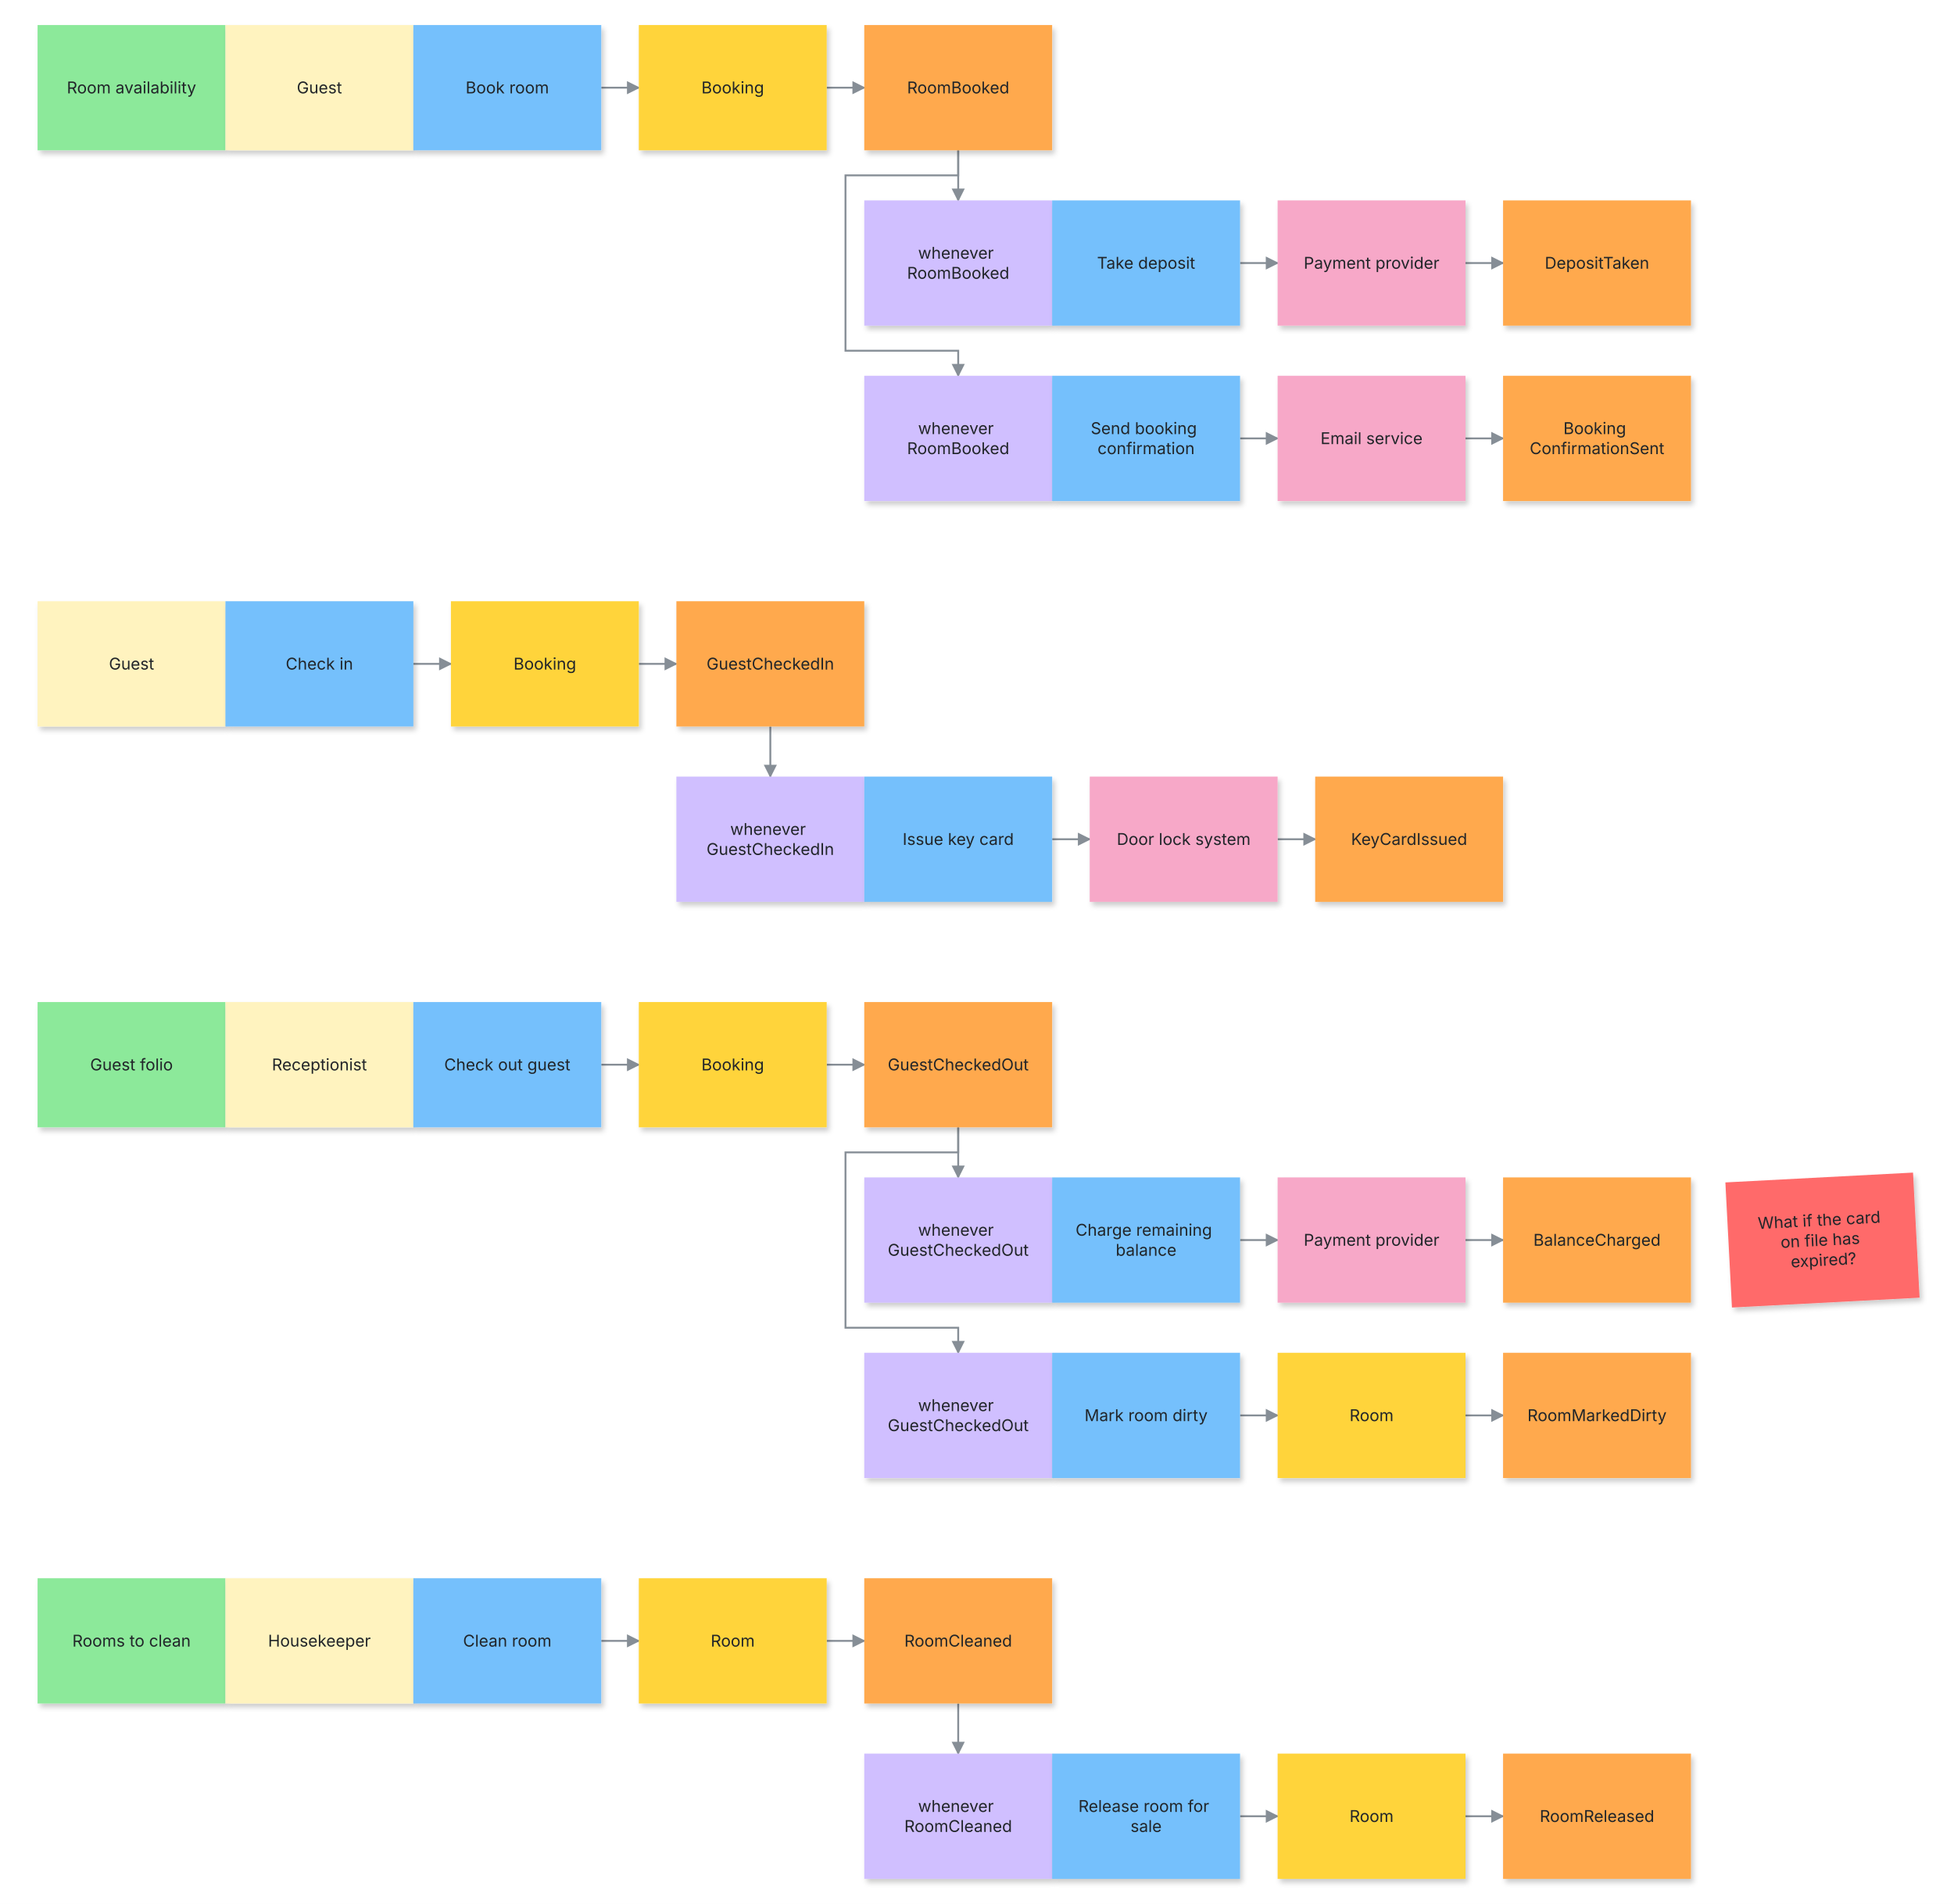
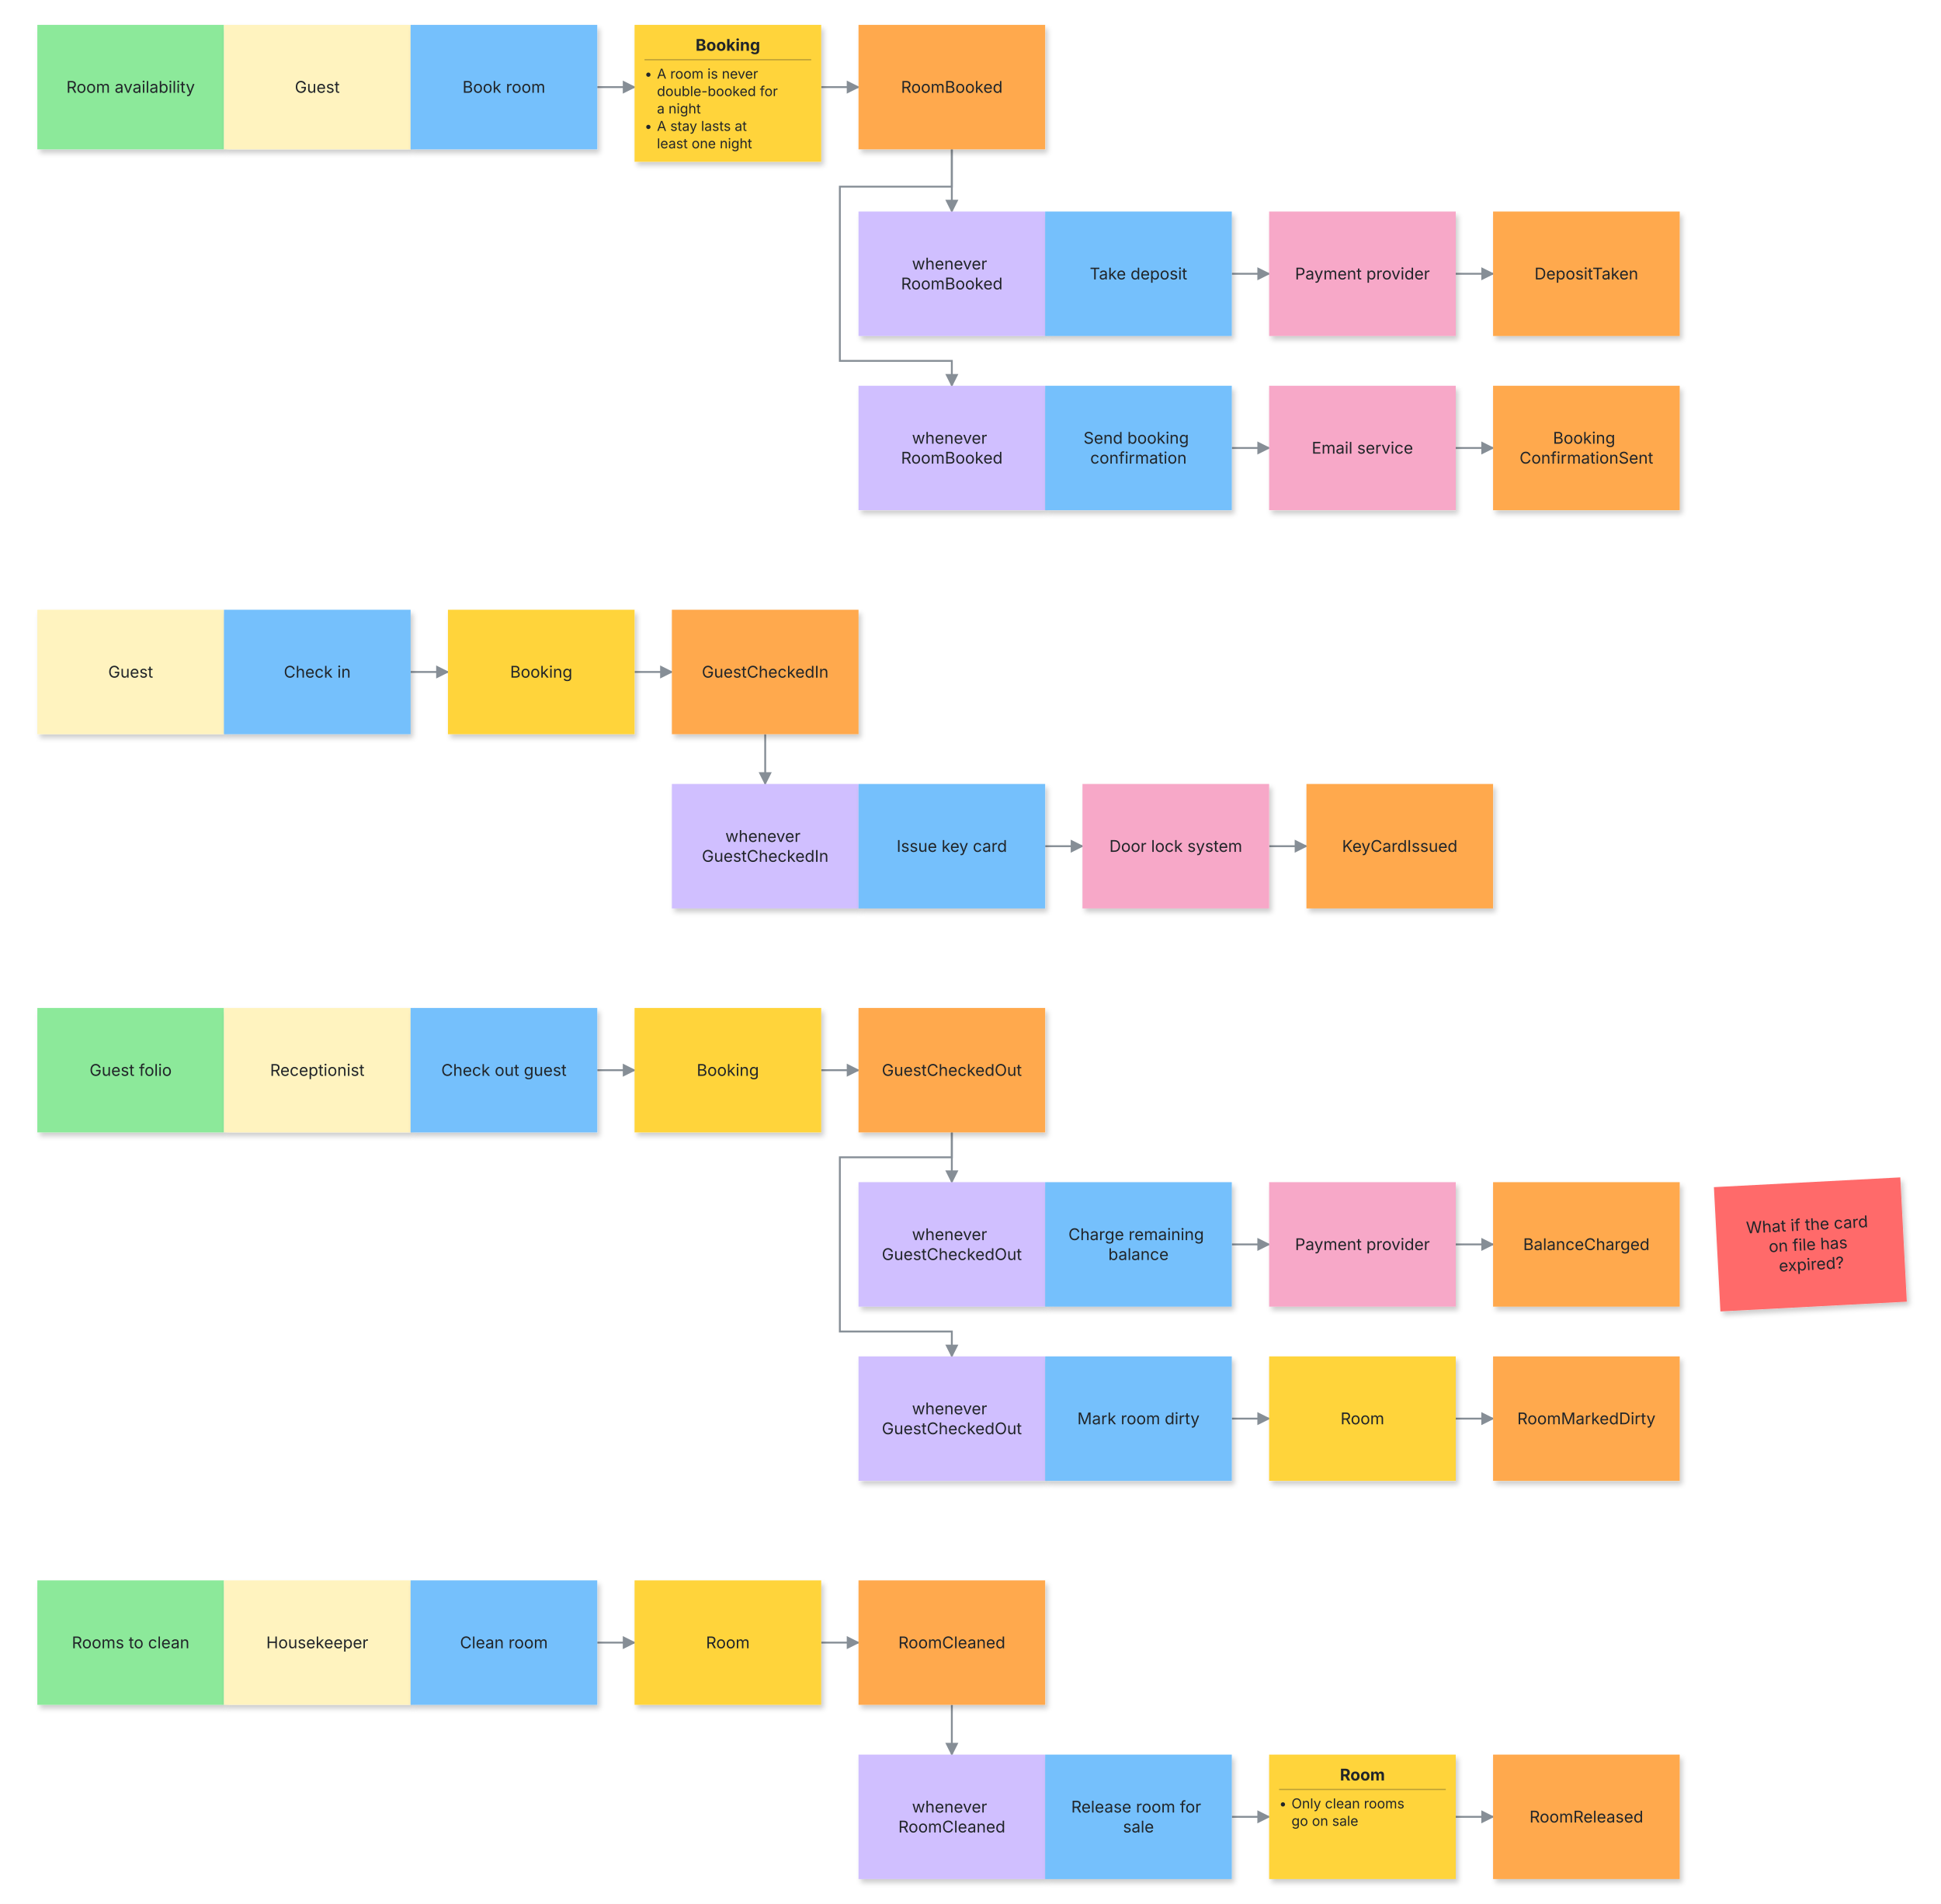
- <svg xmlns="http://www.w3.org/2000/svg" width="1560" height="1520" viewBox="0 0 1560 1520" font-family="system-ui, -apple-system, sans-serif">
+ <svg xmlns="http://www.w3.org/2000/svg" width="1560" height="1530" viewBox="0 0 1560 1530" font-family="system-ui, -apple-system, sans-serif">
  <defs>
    <marker id="arrow" viewBox="0 0 10 10" refX="9" refY="5" markerWidth="7" markerHeight="7" orient="auto-start-reverse">
      <path d="M0 0 L10 5 L0 10 z" fill="#868e96" />
    </marker>
    <marker id="cancel" viewBox="0 0 10 10" refX="9" refY="5" markerWidth="7" markerHeight="7" orient="auto-start-reverse">
      <path d="M0 0 L10 5 L0 10 z" fill="#e03131" />
    </marker>
    <filter id="shadow" x="-10%" y="-10%" width="130%" height="130%">
      <feDropShadow dx="2" dy="3" stdDeviation="2" flood-opacity="0.2" />
    </filter>
  </defs>
  <rect width="100%" height="100%" fill="#ffffff" />
  <path d="M480 70 L510 70" fill="none" stroke="#868e96" stroke-width="1.5" marker-end="url(#arrow)" />
  <path d="M660 70 L690 70" fill="none" stroke="#868e96" stroke-width="1.5" marker-end="url(#arrow)" />
-   <path d="M990 210 L1020 210" fill="none" stroke="#868e96" stroke-width="1.5" marker-end="url(#arrow)" />
-   <path d="M1170 210 L1200 210" fill="none" stroke="#868e96" stroke-width="1.5" marker-end="url(#arrow)" />
-   <path d="M765 120 L765 140 L765 140 L765 160" fill="none" stroke="#868e96" stroke-width="1.5" marker-end="url(#arrow)" />
-   <path d="M990 350 L1020 350" fill="none" stroke="#868e96" stroke-width="1.5" marker-end="url(#arrow)" />
-   <path d="M1170 350 L1200 350" fill="none" stroke="#868e96" stroke-width="1.5" marker-end="url(#arrow)" />
-   <path d="M765 120 L765 140 L675 140 L675 280 L765 280 L765 300" fill="none" stroke="#868e96" stroke-width="1.5" marker-end="url(#arrow)" />
-   <path d="M330 530 L360 530" fill="none" stroke="#868e96" stroke-width="1.5" marker-end="url(#arrow)" />
-   <path d="M510 530 L540 530" fill="none" stroke="#868e96" stroke-width="1.5" marker-end="url(#arrow)" />
-   <path d="M840 670 L870 670" fill="none" stroke="#868e96" stroke-width="1.5" marker-end="url(#arrow)" />
-   <path d="M1020 670 L1050 670" fill="none" stroke="#868e96" stroke-width="1.5" marker-end="url(#arrow)" />
-   <path d="M615 580 L615 600 L615 600 L615 620" fill="none" stroke="#868e96" stroke-width="1.5" marker-end="url(#arrow)" />
-   <path d="M480 850 L510 850" fill="none" stroke="#868e96" stroke-width="1.5" marker-end="url(#arrow)" />
-   <path d="M660 850 L690 850" fill="none" stroke="#868e96" stroke-width="1.5" marker-end="url(#arrow)" />
-   <path d="M990 990 L1020 990" fill="none" stroke="#868e96" stroke-width="1.5" marker-end="url(#arrow)" />
-   <path d="M1170 990 L1200 990" fill="none" stroke="#868e96" stroke-width="1.5" marker-end="url(#arrow)" />
-   <path d="M765 900 L765 920 L765 920 L765 940" fill="none" stroke="#868e96" stroke-width="1.5" marker-end="url(#arrow)" />
-   <path d="M990 1130 L1020 1130" fill="none" stroke="#868e96" stroke-width="1.5" marker-end="url(#arrow)" />
-   <path d="M1170 1130 L1200 1130" fill="none" stroke="#868e96" stroke-width="1.5" marker-end="url(#arrow)" />
-   <path d="M765 900 L765 920 L675 920 L675 1060 L765 1060 L765 1080" fill="none" stroke="#868e96" stroke-width="1.5" marker-end="url(#arrow)" />
-   <path d="M480 1310 L510 1310" fill="none" stroke="#868e96" stroke-width="1.5" marker-end="url(#arrow)" />
-   <path d="M660 1310 L690 1310" fill="none" stroke="#868e96" stroke-width="1.5" marker-end="url(#arrow)" />
-   <path d="M990 1450 L1020 1450" fill="none" stroke="#868e96" stroke-width="1.5" marker-end="url(#arrow)" />
-   <path d="M1170 1450 L1200 1450" fill="none" stroke="#868e96" stroke-width="1.5" marker-end="url(#arrow)" />
-   <path d="M765 1360 L765 1380 L765 1380 L765 1400" fill="none" stroke="#868e96" stroke-width="1.5" marker-end="url(#arrow)" />
+   <path d="M990 220 L1020 220" fill="none" stroke="#868e96" stroke-width="1.5" marker-end="url(#arrow)" />
+   <path d="M1170 220 L1200 220" fill="none" stroke="#868e96" stroke-width="1.5" marker-end="url(#arrow)" />
+   <path d="M765 120 L765 150 L765 150 L765 170" fill="none" stroke="#868e96" stroke-width="1.5" marker-end="url(#arrow)" />
+   <path d="M990 360 L1020 360" fill="none" stroke="#868e96" stroke-width="1.5" marker-end="url(#arrow)" />
+   <path d="M1170 360 L1200 360" fill="none" stroke="#868e96" stroke-width="1.5" marker-end="url(#arrow)" />
+   <path d="M765 120 L765 150 L675 150 L675 290 L765 290 L765 310" fill="none" stroke="#868e96" stroke-width="1.5" marker-end="url(#arrow)" />
+   <path d="M330 540 L360 540" fill="none" stroke="#868e96" stroke-width="1.5" marker-end="url(#arrow)" />
+   <path d="M510 540 L540 540" fill="none" stroke="#868e96" stroke-width="1.5" marker-end="url(#arrow)" />
+   <path d="M840 680 L870 680" fill="none" stroke="#868e96" stroke-width="1.5" marker-end="url(#arrow)" />
+   <path d="M1020 680 L1050 680" fill="none" stroke="#868e96" stroke-width="1.5" marker-end="url(#arrow)" />
+   <path d="M615 590 L615 610 L615 610 L615 630" fill="none" stroke="#868e96" stroke-width="1.5" marker-end="url(#arrow)" />
+   <path d="M480 860 L510 860" fill="none" stroke="#868e96" stroke-width="1.5" marker-end="url(#arrow)" />
+   <path d="M660 860 L690 860" fill="none" stroke="#868e96" stroke-width="1.5" marker-end="url(#arrow)" />
+   <path d="M990 1000 L1020 1000" fill="none" stroke="#868e96" stroke-width="1.5" marker-end="url(#arrow)" />
+   <path d="M1170 1000 L1200 1000" fill="none" stroke="#868e96" stroke-width="1.5" marker-end="url(#arrow)" />
+   <path d="M765 910 L765 930 L765 930 L765 950" fill="none" stroke="#868e96" stroke-width="1.5" marker-end="url(#arrow)" />
+   <path d="M990 1140 L1020 1140" fill="none" stroke="#868e96" stroke-width="1.5" marker-end="url(#arrow)" />
+   <path d="M1170 1140 L1200 1140" fill="none" stroke="#868e96" stroke-width="1.5" marker-end="url(#arrow)" />
+   <path d="M765 910 L765 930 L675 930 L675 1070 L765 1070 L765 1090" fill="none" stroke="#868e96" stroke-width="1.5" marker-end="url(#arrow)" />
+   <path d="M480 1320 L510 1320" fill="none" stroke="#868e96" stroke-width="1.5" marker-end="url(#arrow)" />
+   <path d="M660 1320 L690 1320" fill="none" stroke="#868e96" stroke-width="1.5" marker-end="url(#arrow)" />
+   <path d="M990 1460 L1020 1460" fill="none" stroke="#868e96" stroke-width="1.5" marker-end="url(#arrow)" />
+   <path d="M1170 1460 L1200 1460" fill="none" stroke="#868e96" stroke-width="1.5" marker-end="url(#arrow)" />
+   <path d="M765 1370 L765 1390 L765 1390 L765 1410" fill="none" stroke="#868e96" stroke-width="1.5" marker-end="url(#arrow)" />
  <g class="read-model" data-line="2">
    <rect x="30" y="20" width="150" height="100" fill="#8ce99a" filter="url(#shadow)" />
    <text x="105" y="74.55" text-anchor="middle" font-size="13" fill="#212529">
      <tspan x="105" dy="0">Room availability</tspan>
    </text>
  </g>
  <g class="actor" data-line="3">
    <rect x="180" y="20" width="150" height="100" fill="#fff3bf" filter="url(#shadow)" />
    <text x="255" y="74.55" text-anchor="middle" font-size="13" fill="#212529">
      <tspan x="255" dy="0">Guest</tspan>
    </text>
  </g>
  <g class="command" data-line="3">
    <rect x="330" y="20" width="150" height="100" fill="#74c0fc" filter="url(#shadow)" />
    <text x="405" y="74.55" text-anchor="middle" font-size="13" fill="#212529">
      <tspan x="405" dy="0">Book room</tspan>
    </text>
  </g>
  <g class="aggregate" data-line="3">
-     <rect x="510" y="20" width="150" height="100" fill="#ffd43b" filter="url(#shadow)" />
-     <text x="585" y="74.55" text-anchor="middle" font-size="13" fill="#212529">
+     <rect x="510" y="20" width="150" height="110" fill="#ffd43b" filter="url(#shadow)" />
+     <text x="585" y="40.8" text-anchor="middle" font-size="13" font-weight="bold" fill="#212529">
      <tspan x="585" dy="0">Booking</tspan>
    </text>
+     <line x1="518" x2="652" y1="48" y2="48" stroke="#212529" stroke-opacity="0.3" />
+     <g class="rule">
+       <text x="518" y="63.2" font-size="11" fill="#212529">•</text>
+       <text x="528" y="63.2" font-size="11" fill="#212529">
+         <tspan x="528" dy="0">A room is never</tspan>
+         <tspan x="528" dy="14">double-booked for</tspan>
+         <tspan x="528" dy="14">a night</tspan>
+       </text>
+     </g>
+     <g class="rule">
+       <text x="518" y="105.2" font-size="11" fill="#212529">•</text>
+       <text x="528" y="105.2" font-size="11" fill="#212529">
+         <tspan x="528" dy="0">A stay lasts at</tspan>
+         <tspan x="528" dy="14">least one night</tspan>
+       </text>
+     </g>
  </g>
  <g class="event" data-line="3">
    <rect x="690" y="20" width="150" height="100" fill="#ffa94d" filter="url(#shadow)" />
    <text x="765" y="74.55" text-anchor="middle" font-size="13" fill="#212529">
      <tspan x="765" dy="0">RoomBooked</tspan>
    </text>
  </g>
-   <g class="policy" data-line="4">
-     <rect x="690" y="160" width="150" height="100" fill="#d0bfff" filter="url(#shadow)" />
-     <text x="765" y="206.55" text-anchor="middle" font-size="13" fill="#212529">
+   <g class="policy" data-line="6">
+     <rect x="690" y="170" width="150" height="100" fill="#d0bfff" filter="url(#shadow)" />
+     <text x="765" y="216.55" text-anchor="middle" font-size="13" fill="#212529">
      <tspan x="765" dy="0">whenever</tspan>
      <tspan x="765" dy="16">RoomBooked</tspan>
    </text>
  </g>
-   <g class="command" data-line="4">
-     <rect x="840" y="160" width="150" height="100" fill="#74c0fc" filter="url(#shadow)" />
-     <text x="915" y="214.55" text-anchor="middle" font-size="13" fill="#212529">
+   <g class="command" data-line="6">
+     <rect x="840" y="170" width="150" height="100" fill="#74c0fc" filter="url(#shadow)" />
+     <text x="915" y="224.55" text-anchor="middle" font-size="13" fill="#212529">
      <tspan x="915" dy="0">Take deposit</tspan>
    </text>
  </g>
-   <g class="external" data-line="4">
-     <rect x="1020" y="160" width="150" height="100" fill="#f7a8c8" filter="url(#shadow)" />
-     <text x="1095" y="214.55" text-anchor="middle" font-size="13" fill="#212529">
+   <g class="external" data-line="6">
+     <rect x="1020" y="170" width="150" height="100" fill="#f7a8c8" filter="url(#shadow)" />
+     <text x="1095" y="224.55" text-anchor="middle" font-size="13" fill="#212529">
      <tspan x="1095" dy="0">Payment provider</tspan>
    </text>
  </g>
-   <g class="event" data-line="4">
-     <rect x="1200" y="160" width="150" height="100" fill="#ffa94d" filter="url(#shadow)" />
-     <text x="1275" y="214.55" text-anchor="middle" font-size="13" fill="#212529">
+   <g class="event" data-line="6">
+     <rect x="1200" y="170" width="150" height="100" fill="#ffa94d" filter="url(#shadow)" />
+     <text x="1275" y="224.55" text-anchor="middle" font-size="13" fill="#212529">
      <tspan x="1275" dy="0">DepositTaken</tspan>
    </text>
  </g>
-   <g class="policy" data-line="5">
-     <rect x="690" y="300" width="150" height="100" fill="#d0bfff" filter="url(#shadow)" />
-     <text x="765" y="346.55" text-anchor="middle" font-size="13" fill="#212529">
+   <g class="policy" data-line="7">
+     <rect x="690" y="310" width="150" height="100" fill="#d0bfff" filter="url(#shadow)" />
+     <text x="765" y="356.55" text-anchor="middle" font-size="13" fill="#212529">
      <tspan x="765" dy="0">whenever</tspan>
      <tspan x="765" dy="16">RoomBooked</tspan>
    </text>
  </g>
-   <g class="command" data-line="5">
-     <rect x="840" y="300" width="150" height="100" fill="#74c0fc" filter="url(#shadow)" />
-     <text x="915" y="346.55" text-anchor="middle" font-size="13" fill="#212529">
+   <g class="command" data-line="7">
+     <rect x="840" y="310" width="150" height="100" fill="#74c0fc" filter="url(#shadow)" />
+     <text x="915" y="356.55" text-anchor="middle" font-size="13" fill="#212529">
      <tspan x="915" dy="0">Send booking</tspan>
      <tspan x="915" dy="16">confirmation</tspan>
    </text>
  </g>
-   <g class="external" data-line="5">
-     <rect x="1020" y="300" width="150" height="100" fill="#f7a8c8" filter="url(#shadow)" />
-     <text x="1095" y="354.55" text-anchor="middle" font-size="13" fill="#212529">
+   <g class="external" data-line="7">
+     <rect x="1020" y="310" width="150" height="100" fill="#f7a8c8" filter="url(#shadow)" />
+     <text x="1095" y="364.55" text-anchor="middle" font-size="13" fill="#212529">
      <tspan x="1095" dy="0">Email service</tspan>
    </text>
  </g>
-   <g class="event" data-line="5">
-     <rect x="1200" y="300" width="150" height="100" fill="#ffa94d" filter="url(#shadow)" />
-     <text x="1275" y="346.55" text-anchor="middle" font-size="13" fill="#212529">
+   <g class="event" data-line="7">
+     <rect x="1200" y="310" width="150" height="100" fill="#ffa94d" filter="url(#shadow)" />
+     <text x="1275" y="356.55" text-anchor="middle" font-size="13" fill="#212529">
      <tspan x="1275" dy="0">Booking</tspan>
      <tspan x="1275" dy="16">ConfirmationSent</tspan>
    </text>
  </g>
-   <g class="actor" data-line="7">
-     <rect x="30" y="480" width="150" height="100" fill="#fff3bf" filter="url(#shadow)" />
-     <text x="105" y="534.55" text-anchor="middle" font-size="13" fill="#212529">
+   <g class="actor" data-line="9">
+     <rect x="30" y="490" width="150" height="100" fill="#fff3bf" filter="url(#shadow)" />
+     <text x="105" y="544.55" text-anchor="middle" font-size="13" fill="#212529">
      <tspan x="105" dy="0">Guest</tspan>
    </text>
  </g>
-   <g class="command" data-line="7">
-     <rect x="180" y="480" width="150" height="100" fill="#74c0fc" filter="url(#shadow)" />
-     <text x="255" y="534.55" text-anchor="middle" font-size="13" fill="#212529">
+   <g class="command" data-line="9">
+     <rect x="180" y="490" width="150" height="100" fill="#74c0fc" filter="url(#shadow)" />
+     <text x="255" y="544.55" text-anchor="middle" font-size="13" fill="#212529">
      <tspan x="255" dy="0">Check in</tspan>
    </text>
  </g>
-   <g class="aggregate" data-line="7">
-     <rect x="360" y="480" width="150" height="100" fill="#ffd43b" filter="url(#shadow)" />
-     <text x="435" y="534.55" text-anchor="middle" font-size="13" fill="#212529">
+   <g class="aggregate" data-line="9">
+     <rect x="360" y="490" width="150" height="100" fill="#ffd43b" filter="url(#shadow)" />
+     <text x="435" y="544.55" text-anchor="middle" font-size="13" fill="#212529">
      <tspan x="435" dy="0">Booking</tspan>
    </text>
  </g>
-   <g class="event" data-line="7">
-     <rect x="540" y="480" width="150" height="100" fill="#ffa94d" filter="url(#shadow)" />
-     <text x="615" y="534.55" text-anchor="middle" font-size="13" fill="#212529">
+   <g class="event" data-line="9">
+     <rect x="540" y="490" width="150" height="100" fill="#ffa94d" filter="url(#shadow)" />
+     <text x="615" y="544.55" text-anchor="middle" font-size="13" fill="#212529">
      <tspan x="615" dy="0">GuestCheckedIn</tspan>
    </text>
  </g>
-   <g class="policy" data-line="8">
-     <rect x="540" y="620" width="150" height="100" fill="#d0bfff" filter="url(#shadow)" />
-     <text x="615" y="666.55" text-anchor="middle" font-size="13" fill="#212529">
+   <g class="policy" data-line="10">
+     <rect x="540" y="630" width="150" height="100" fill="#d0bfff" filter="url(#shadow)" />
+     <text x="615" y="676.55" text-anchor="middle" font-size="13" fill="#212529">
      <tspan x="615" dy="0">whenever</tspan>
      <tspan x="615" dy="16">GuestCheckedIn</tspan>
    </text>
  </g>
-   <g class="command" data-line="8">
-     <rect x="690" y="620" width="150" height="100" fill="#74c0fc" filter="url(#shadow)" />
-     <text x="765" y="674.55" text-anchor="middle" font-size="13" fill="#212529">
+   <g class="command" data-line="10">
+     <rect x="690" y="630" width="150" height="100" fill="#74c0fc" filter="url(#shadow)" />
+     <text x="765" y="684.55" text-anchor="middle" font-size="13" fill="#212529">
      <tspan x="765" dy="0">Issue key card</tspan>
    </text>
  </g>
-   <g class="external" data-line="8">
-     <rect x="870" y="620" width="150" height="100" fill="#f7a8c8" filter="url(#shadow)" />
-     <text x="945" y="674.55" text-anchor="middle" font-size="13" fill="#212529">
+   <g class="external" data-line="10">
+     <rect x="870" y="630" width="150" height="100" fill="#f7a8c8" filter="url(#shadow)" />
+     <text x="945" y="684.55" text-anchor="middle" font-size="13" fill="#212529">
      <tspan x="945" dy="0">Door lock system</tspan>
    </text>
  </g>
-   <g class="event" data-line="8">
-     <rect x="1050" y="620" width="150" height="100" fill="#ffa94d" filter="url(#shadow)" />
-     <text x="1125" y="674.55" text-anchor="middle" font-size="13" fill="#212529">
+   <g class="event" data-line="10">
+     <rect x="1050" y="630" width="150" height="100" fill="#ffa94d" filter="url(#shadow)" />
+     <text x="1125" y="684.55" text-anchor="middle" font-size="13" fill="#212529">
      <tspan x="1125" dy="0">KeyCardIssued</tspan>
    </text>
  </g>
-   <g class="read-model" data-line="10">
-     <rect x="30" y="800" width="150" height="100" fill="#8ce99a" filter="url(#shadow)" />
-     <text x="105" y="854.55" text-anchor="middle" font-size="13" fill="#212529">
+   <g class="read-model" data-line="12">
+     <rect x="30" y="810" width="150" height="100" fill="#8ce99a" filter="url(#shadow)" />
+     <text x="105" y="864.55" text-anchor="middle" font-size="13" fill="#212529">
      <tspan x="105" dy="0">Guest folio</tspan>
    </text>
  </g>
-   <g class="actor" data-line="11">
-     <rect x="180" y="800" width="150" height="100" fill="#fff3bf" filter="url(#shadow)" />
-     <text x="255" y="854.55" text-anchor="middle" font-size="13" fill="#212529">
+   <g class="actor" data-line="13">
+     <rect x="180" y="810" width="150" height="100" fill="#fff3bf" filter="url(#shadow)" />
+     <text x="255" y="864.55" text-anchor="middle" font-size="13" fill="#212529">
      <tspan x="255" dy="0">Receptionist</tspan>
    </text>
  </g>
-   <g class="command" data-line="11">
-     <rect x="330" y="800" width="150" height="100" fill="#74c0fc" filter="url(#shadow)" />
-     <text x="405" y="854.55" text-anchor="middle" font-size="13" fill="#212529">
+   <g class="command" data-line="13">
+     <rect x="330" y="810" width="150" height="100" fill="#74c0fc" filter="url(#shadow)" />
+     <text x="405" y="864.55" text-anchor="middle" font-size="13" fill="#212529">
      <tspan x="405" dy="0">Check out guest</tspan>
    </text>
  </g>
-   <g class="aggregate" data-line="11">
-     <rect x="510" y="800" width="150" height="100" fill="#ffd43b" filter="url(#shadow)" />
-     <text x="585" y="854.55" text-anchor="middle" font-size="13" fill="#212529">
+   <g class="aggregate" data-line="13">
+     <rect x="510" y="810" width="150" height="100" fill="#ffd43b" filter="url(#shadow)" />
+     <text x="585" y="864.55" text-anchor="middle" font-size="13" fill="#212529">
      <tspan x="585" dy="0">Booking</tspan>
    </text>
  </g>
-   <g class="event" data-line="11">
-     <rect x="690" y="800" width="150" height="100" fill="#ffa94d" filter="url(#shadow)" />
-     <text x="765" y="854.55" text-anchor="middle" font-size="13" fill="#212529">
+   <g class="event" data-line="13">
+     <rect x="690" y="810" width="150" height="100" fill="#ffa94d" filter="url(#shadow)" />
+     <text x="765" y="864.55" text-anchor="middle" font-size="13" fill="#212529">
      <tspan x="765" dy="0">GuestCheckedOut</tspan>
    </text>
  </g>
-   <g class="policy" data-line="12">
-     <rect x="690" y="940" width="150" height="100" fill="#d0bfff" filter="url(#shadow)" />
-     <text x="765" y="986.55" text-anchor="middle" font-size="13" fill="#212529">
+   <g class="policy" data-line="14">
+     <rect x="690" y="950" width="150" height="100" fill="#d0bfff" filter="url(#shadow)" />
+     <text x="765" y="996.55" text-anchor="middle" font-size="13" fill="#212529">
      <tspan x="765" dy="0">whenever</tspan>
      <tspan x="765" dy="16">GuestCheckedOut</tspan>
    </text>
  </g>
-   <g class="command" data-line="12">
-     <rect x="840" y="940" width="150" height="100" fill="#74c0fc" filter="url(#shadow)" />
-     <text x="915" y="986.55" text-anchor="middle" font-size="13" fill="#212529">
+   <g class="command" data-line="14">
+     <rect x="840" y="950" width="150" height="100" fill="#74c0fc" filter="url(#shadow)" />
+     <text x="915" y="996.55" text-anchor="middle" font-size="13" fill="#212529">
      <tspan x="915" dy="0">Charge remaining</tspan>
      <tspan x="915" dy="16">balance</tspan>
    </text>
  </g>
-   <g class="external" data-line="12">
-     <rect x="1020" y="940" width="150" height="100" fill="#f7a8c8" filter="url(#shadow)" />
-     <text x="1095" y="994.55" text-anchor="middle" font-size="13" fill="#212529">
+   <g class="external" data-line="14">
+     <rect x="1020" y="950" width="150" height="100" fill="#f7a8c8" filter="url(#shadow)" />
+     <text x="1095" y="1004.55" text-anchor="middle" font-size="13" fill="#212529">
      <tspan x="1095" dy="0">Payment provider</tspan>
    </text>
  </g>
-   <g class="event" data-line="12">
-     <rect x="1200" y="940" width="150" height="100" fill="#ffa94d" filter="url(#shadow)" />
-     <text x="1275" y="994.55" text-anchor="middle" font-size="13" fill="#212529">
+   <g class="event" data-line="14">
+     <rect x="1200" y="950" width="150" height="100" fill="#ffa94d" filter="url(#shadow)" />
+     <text x="1275" y="1004.55" text-anchor="middle" font-size="13" fill="#212529">
      <tspan x="1275" dy="0">BalanceCharged</tspan>
    </text>
  </g>
-   <g class="hotspot" data-line="13" transform="rotate(-3 1455 990)">
-     <rect x="1380" y="940" width="150" height="100" fill="#ff6b6b" filter="url(#shadow)" />
-     <text x="1455" y="978.55" text-anchor="middle" font-size="13" fill="#212529">
+   <g class="hotspot" data-line="15" transform="rotate(-3 1455 1000)">
+     <rect x="1380" y="950" width="150" height="100" fill="#ff6b6b" filter="url(#shadow)" />
+     <text x="1455" y="988.55" text-anchor="middle" font-size="13" fill="#212529">
      <tspan x="1455" dy="0">What if the card</tspan>
      <tspan x="1455" dy="16">on file has</tspan>
      <tspan x="1455" dy="16">expired?</tspan>
    </text>
  </g>
-   <g class="policy" data-line="14">
-     <rect x="690" y="1080" width="150" height="100" fill="#d0bfff" filter="url(#shadow)" />
-     <text x="765" y="1126.55" text-anchor="middle" font-size="13" fill="#212529">
+   <g class="policy" data-line="16">
+     <rect x="690" y="1090" width="150" height="100" fill="#d0bfff" filter="url(#shadow)" />
+     <text x="765" y="1136.55" text-anchor="middle" font-size="13" fill="#212529">
      <tspan x="765" dy="0">whenever</tspan>
      <tspan x="765" dy="16">GuestCheckedOut</tspan>
    </text>
  </g>
-   <g class="command" data-line="14">
-     <rect x="840" y="1080" width="150" height="100" fill="#74c0fc" filter="url(#shadow)" />
-     <text x="915" y="1134.55" text-anchor="middle" font-size="13" fill="#212529">
+   <g class="command" data-line="16">
+     <rect x="840" y="1090" width="150" height="100" fill="#74c0fc" filter="url(#shadow)" />
+     <text x="915" y="1144.55" text-anchor="middle" font-size="13" fill="#212529">
      <tspan x="915" dy="0">Mark room dirty</tspan>
    </text>
  </g>
-   <g class="aggregate" data-line="14">
-     <rect x="1020" y="1080" width="150" height="100" fill="#ffd43b" filter="url(#shadow)" />
-     <text x="1095" y="1134.55" text-anchor="middle" font-size="13" fill="#212529">
+   <g class="aggregate" data-line="16">
+     <rect x="1020" y="1090" width="150" height="100" fill="#ffd43b" filter="url(#shadow)" />
+     <text x="1095" y="1144.55" text-anchor="middle" font-size="13" fill="#212529">
      <tspan x="1095" dy="0">Room</tspan>
    </text>
  </g>
-   <g class="event" data-line="14">
-     <rect x="1200" y="1080" width="150" height="100" fill="#ffa94d" filter="url(#shadow)" />
-     <text x="1275" y="1134.55" text-anchor="middle" font-size="13" fill="#212529">
+   <g class="event" data-line="16">
+     <rect x="1200" y="1090" width="150" height="100" fill="#ffa94d" filter="url(#shadow)" />
+     <text x="1275" y="1144.55" text-anchor="middle" font-size="13" fill="#212529">
      <tspan x="1275" dy="0">RoomMarkedDirty</tspan>
    </text>
  </g>
-   <g class="read-model" data-line="16">
-     <rect x="30" y="1260" width="150" height="100" fill="#8ce99a" filter="url(#shadow)" />
-     <text x="105" y="1314.55" text-anchor="middle" font-size="13" fill="#212529">
+   <g class="read-model" data-line="18">
+     <rect x="30" y="1270" width="150" height="100" fill="#8ce99a" filter="url(#shadow)" />
+     <text x="105" y="1324.55" text-anchor="middle" font-size="13" fill="#212529">
      <tspan x="105" dy="0">Rooms to clean</tspan>
    </text>
  </g>
-   <g class="actor" data-line="17">
-     <rect x="180" y="1260" width="150" height="100" fill="#fff3bf" filter="url(#shadow)" />
-     <text x="255" y="1314.55" text-anchor="middle" font-size="13" fill="#212529">
+   <g class="actor" data-line="19">
+     <rect x="180" y="1270" width="150" height="100" fill="#fff3bf" filter="url(#shadow)" />
+     <text x="255" y="1324.55" text-anchor="middle" font-size="13" fill="#212529">
      <tspan x="255" dy="0">Housekeeper</tspan>
    </text>
  </g>
-   <g class="command" data-line="17">
-     <rect x="330" y="1260" width="150" height="100" fill="#74c0fc" filter="url(#shadow)" />
-     <text x="405" y="1314.55" text-anchor="middle" font-size="13" fill="#212529">
+   <g class="command" data-line="19">
+     <rect x="330" y="1270" width="150" height="100" fill="#74c0fc" filter="url(#shadow)" />
+     <text x="405" y="1324.55" text-anchor="middle" font-size="13" fill="#212529">
      <tspan x="405" dy="0">Clean room</tspan>
    </text>
  </g>
-   <g class="aggregate" data-line="17">
-     <rect x="510" y="1260" width="150" height="100" fill="#ffd43b" filter="url(#shadow)" />
-     <text x="585" y="1314.55" text-anchor="middle" font-size="13" fill="#212529">
+   <g class="aggregate" data-line="19">
+     <rect x="510" y="1270" width="150" height="100" fill="#ffd43b" filter="url(#shadow)" />
+     <text x="585" y="1324.55" text-anchor="middle" font-size="13" fill="#212529">
      <tspan x="585" dy="0">Room</tspan>
    </text>
  </g>
-   <g class="event" data-line="17">
-     <rect x="690" y="1260" width="150" height="100" fill="#ffa94d" filter="url(#shadow)" />
-     <text x="765" y="1314.55" text-anchor="middle" font-size="13" fill="#212529">
+   <g class="event" data-line="19">
+     <rect x="690" y="1270" width="150" height="100" fill="#ffa94d" filter="url(#shadow)" />
+     <text x="765" y="1324.55" text-anchor="middle" font-size="13" fill="#212529">
      <tspan x="765" dy="0">RoomCleaned</tspan>
    </text>
  </g>
-   <g class="policy" data-line="18">
-     <rect x="690" y="1400" width="150" height="100" fill="#d0bfff" filter="url(#shadow)" />
-     <text x="765" y="1446.55" text-anchor="middle" font-size="13" fill="#212529">
+   <g class="policy" data-line="20">
+     <rect x="690" y="1410" width="150" height="100" fill="#d0bfff" filter="url(#shadow)" />
+     <text x="765" y="1456.55" text-anchor="middle" font-size="13" fill="#212529">
      <tspan x="765" dy="0">whenever</tspan>
      <tspan x="765" dy="16">RoomCleaned</tspan>
    </text>
  </g>
-   <g class="command" data-line="18">
-     <rect x="840" y="1400" width="150" height="100" fill="#74c0fc" filter="url(#shadow)" />
-     <text x="915" y="1446.55" text-anchor="middle" font-size="13" fill="#212529">
+   <g class="command" data-line="20">
+     <rect x="840" y="1410" width="150" height="100" fill="#74c0fc" filter="url(#shadow)" />
+     <text x="915" y="1456.55" text-anchor="middle" font-size="13" fill="#212529">
      <tspan x="915" dy="0">Release room for</tspan>
      <tspan x="915" dy="16">sale</tspan>
    </text>
  </g>
-   <g class="aggregate" data-line="18">
-     <rect x="1020" y="1400" width="150" height="100" fill="#ffd43b" filter="url(#shadow)" />
-     <text x="1095" y="1454.55" text-anchor="middle" font-size="13" fill="#212529">
+   <g class="aggregate" data-line="20">
+     <rect x="1020" y="1410" width="150" height="100" fill="#ffd43b" filter="url(#shadow)" />
+     <text x="1095" y="1430.8" text-anchor="middle" font-size="13" font-weight="bold" fill="#212529">
      <tspan x="1095" dy="0">Room</tspan>
    </text>
-   </g>
-   <g class="event" data-line="18">
-     <rect x="1200" y="1400" width="150" height="100" fill="#ffa94d" filter="url(#shadow)" />
-     <text x="1275" y="1454.55" text-anchor="middle" font-size="13" fill="#212529">
+     <line x1="1028" x2="1162" y1="1438" y2="1438" stroke="#212529" stroke-opacity="0.3" />
+     <g class="rule">
+       <text x="1028" y="1453.2" font-size="11" fill="#212529">•</text>
+       <text x="1038" y="1453.2" font-size="11" fill="#212529">
+         <tspan x="1038" dy="0">Only clean rooms</tspan>
+         <tspan x="1038" dy="14">go on sale</tspan>
+       </text>
+     </g>
+   </g>
+   <g class="event" data-line="20">
+     <rect x="1200" y="1410" width="150" height="100" fill="#ffa94d" filter="url(#shadow)" />
+     <text x="1275" y="1464.55" text-anchor="middle" font-size="13" fill="#212529">
      <tspan x="1275" dy="0">RoomReleased</tspan>
    </text>
  </g>
</svg>
